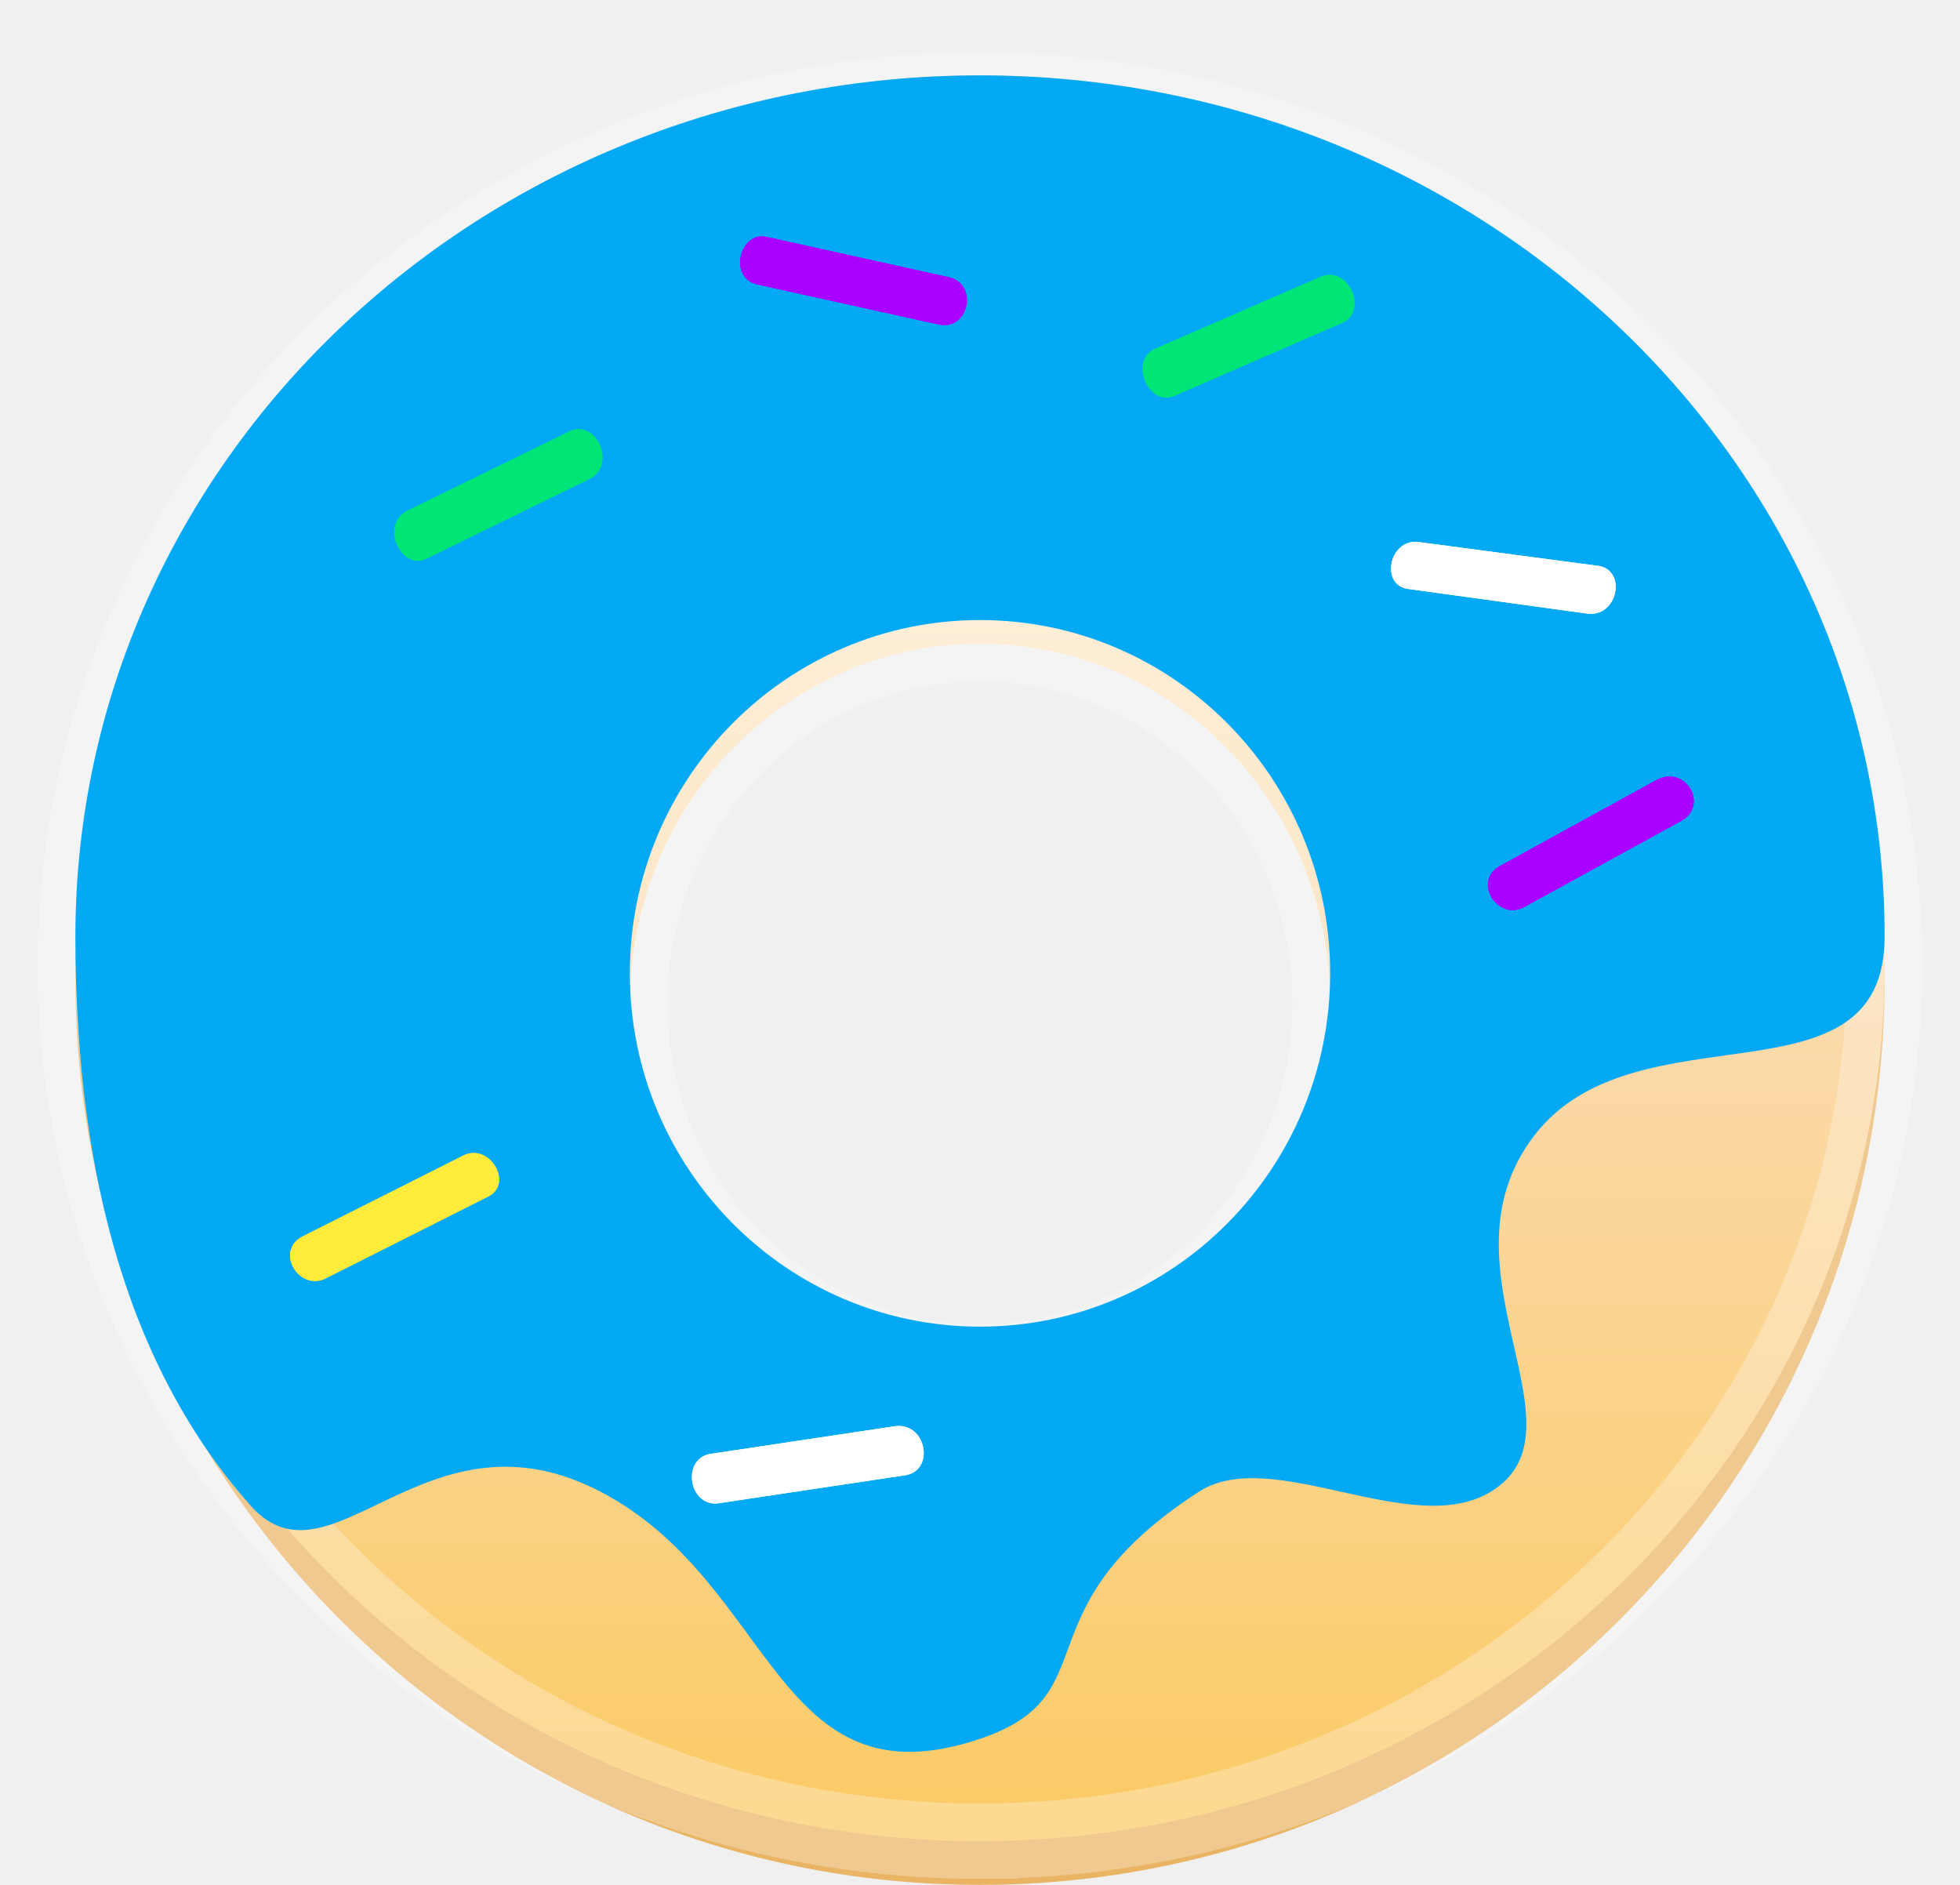
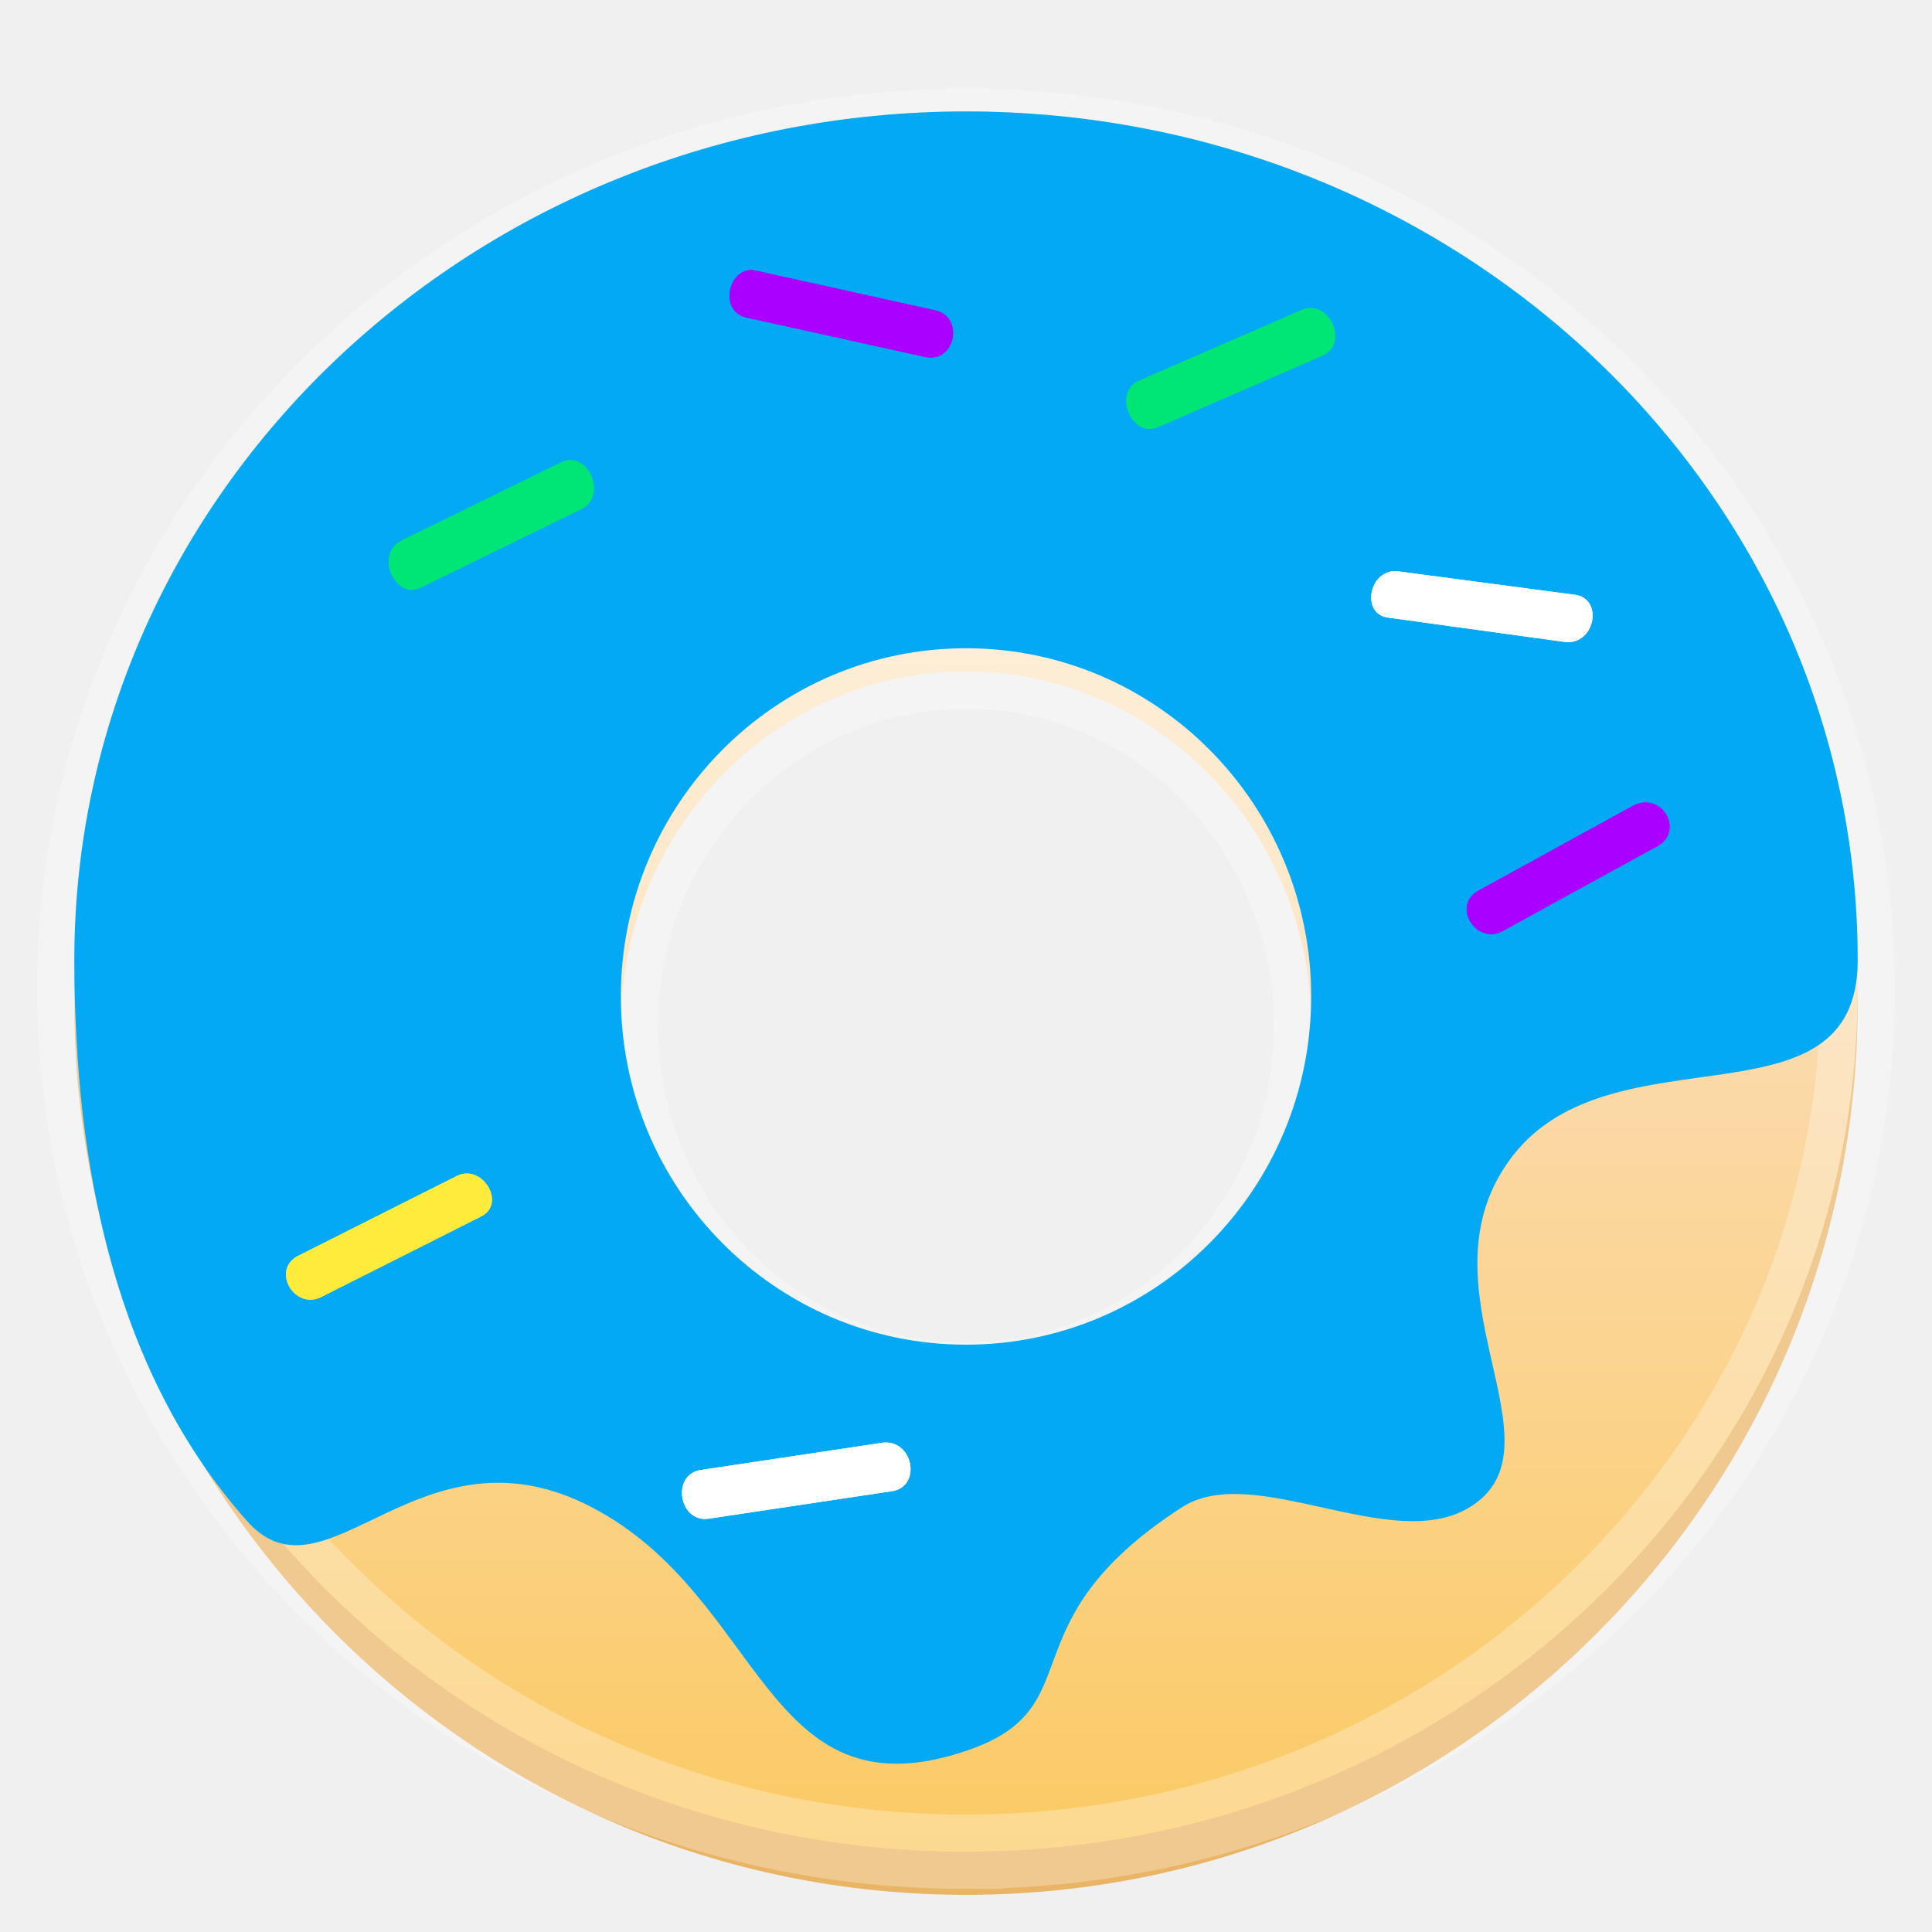
- <svg xmlns="http://www.w3.org/2000/svg" xmlns:xlink="http://www.w3.org/1999/xlink" width="26" height="25" viewBox="0 0 26 25">
+ <svg xmlns="http://www.w3.org/2000/svg" xmlns:xlink="http://www.w3.org/1999/xlink" width="26" height="26" viewBox="0 0 26 25">
  <defs>
    <linearGradient id="a" x1="50%" x2="50%" y1="0%" y2="100%">
      <stop offset="0%" stop-color="#FFF8EE" />
      <stop offset="55.675%" stop-color="#FBD9A7" />
      <stop offset="100%" stop-color="#FBCA63" />
    </linearGradient>
    <path id="b" d="M12 22.063c-2.726.917-2.71-2.064-5.032-3.277-2.323-1.214-3.577 1.386-4.645.182C.559 16.979 0 14.228 0 11.422 0 5.114 5.373 0 12 0s12 5.114 12 11.422c0 2.332-3.29.879-4.645 2.636-1.355 1.757.774 3.905-.58 4.728-1.051.638-2.904-.628-3.872 0-2.422 1.57-1.161 2.691-2.903 3.277zm0-5.467c2.565 0 4.645-2.098 4.645-4.686S14.565 7.224 12 7.224c-2.565 0-4.645 2.098-4.645 4.686s2.08 4.686 4.645 4.686z" />
    <filter id="c" width="112.5%" height="113.5%" x="-6.3%" y="-6.7%" filterUnits="objectBoundingBox">
      <feGaussianBlur in="SourceAlpha" result="shadowBlurInner1" stdDeviation="1" />
      <feOffset dy="-1" in="shadowBlurInner1" result="shadowOffsetInner1" />
      <feComposite in="shadowOffsetInner1" in2="SourceAlpha" k2="-1" k3="1" operator="arithmetic" result="shadowInnerInner1" />
      <feColorMatrix in="shadowInnerInner1" values="0 0 0 0 1 0 0 0 0 1 0 0 0 0 1 0 0 0 0.256 0" />
    </filter>
  </defs>
  <g fill="none" fill-rule="evenodd">
    <path fill="#E9B464" d="M1.003 12.751L1 13c0 6.627 5.373 12 12 12s12-5.373 12-12c0-.083 0-.166-.003-.249-.132 6.145-5.453 11.088-11.997 11.088S1.135 18.896 1.003 12.75zm3.599-8.322A11.961 11.961 0 0 1 13 1c3.27 0 6.234 1.308 8.398 3.429C19.234 2.427 16.27 1.194 13 1.194c-3.27 0-6.234 1.233-8.398 3.235z" />
    <path fill="url(#a)" stroke="#FFF" stroke-opacity=".283" d="M12 23.42c-6.627 0-12-5.2-12-11.614C0 5.393 5.373.194 12 .194s12 5.199 12 11.612c0 6.414-5.373 11.613-12 11.613zm0-6.353c2.565 0 4.645-2.133 4.645-4.764 0-2.632-2.08-4.765-4.645-4.765-2.565 0-4.645 2.133-4.645 4.765 0 2.631 2.08 4.764 4.645 4.764z" transform="translate(1 1)" />
    <g transform="translate(1 1)">
      <use fill="#03A9F4" xlink:href="#b" />
    </g>
    <path id="1" fill="#03A9F4" fill-rule="nonzero" x="" d="M18.961 17.156l-1.865 1.489c-.286.243-.72-.273-.391-.487l1.864-1.489c.28-.28.679.244.392.487" />
    <path id="2" fill="#FFF" fill-rule="nonzero" d="M21.067 8.14l-2.376-.327c-.387-.038-.27-.663.118-.625l2.413.32c.356.08.232.67-.155.632" />
    <path id="3" fill="#FFEB3B" fill-rule="nonzero" d="M6.468 15.874L4.312 16.96c-.35.162-.658-.357-.313-.553l2.156-1.085c.35-.162.663.39.313.552" />
    <path id="4" fill="#A0F" fill-rule="nonzero" d="M12.451 4.304l-2.403-.53c-.401-.09-.23-.724.132-.63l2.404.532c.4.088.268.717-.133.628" />
    <path id="5" fill="#03A9F4" fill-rule="nonzero" d="M5.587 12.077l-2.169-.972c-.337-.169-.112-.742.26-.612l2.17.971c.337.17.113.78-.261.613" />
    <path id="6" fill="#A0F" fill-rule="nonzero" d="M22.32 10.878l-2.11 1.158c-.343.174-.667-.333-.33-.541l2.109-1.158c.38-.18.667.333.331.541" />
    <path id="7" fill="#FFF" fill-rule="nonzero" d="M11.988 19.57l-2.466.37c-.382.04-.485-.579-.108-.655l2.467-.37c.419-.045.526.611.107.655" />
    <path id="8" fill="#00E676" fill-rule="nonzero" d="M17.802 4.283l-2.217.964c-.351.158-.613-.463-.262-.621l2.218-.964c.355-.12.612.463.261.621M7.831 6.346L5.667 7.405c-.341.18-.638-.446-.26-.632L7.57 5.714c.349-.14.602.452.261.632" />
    <use xlink:href="#1" />
    <use xlink:href="#2" />
    <use xlink:href="#3" />
    <use xlink:href="#4" />
    <use xlink:href="#5" />
    <use xlink:href="#6" />
    <use xlink:href="#7" />
    <use xlink:href="#8" />
  </g>
</svg>
